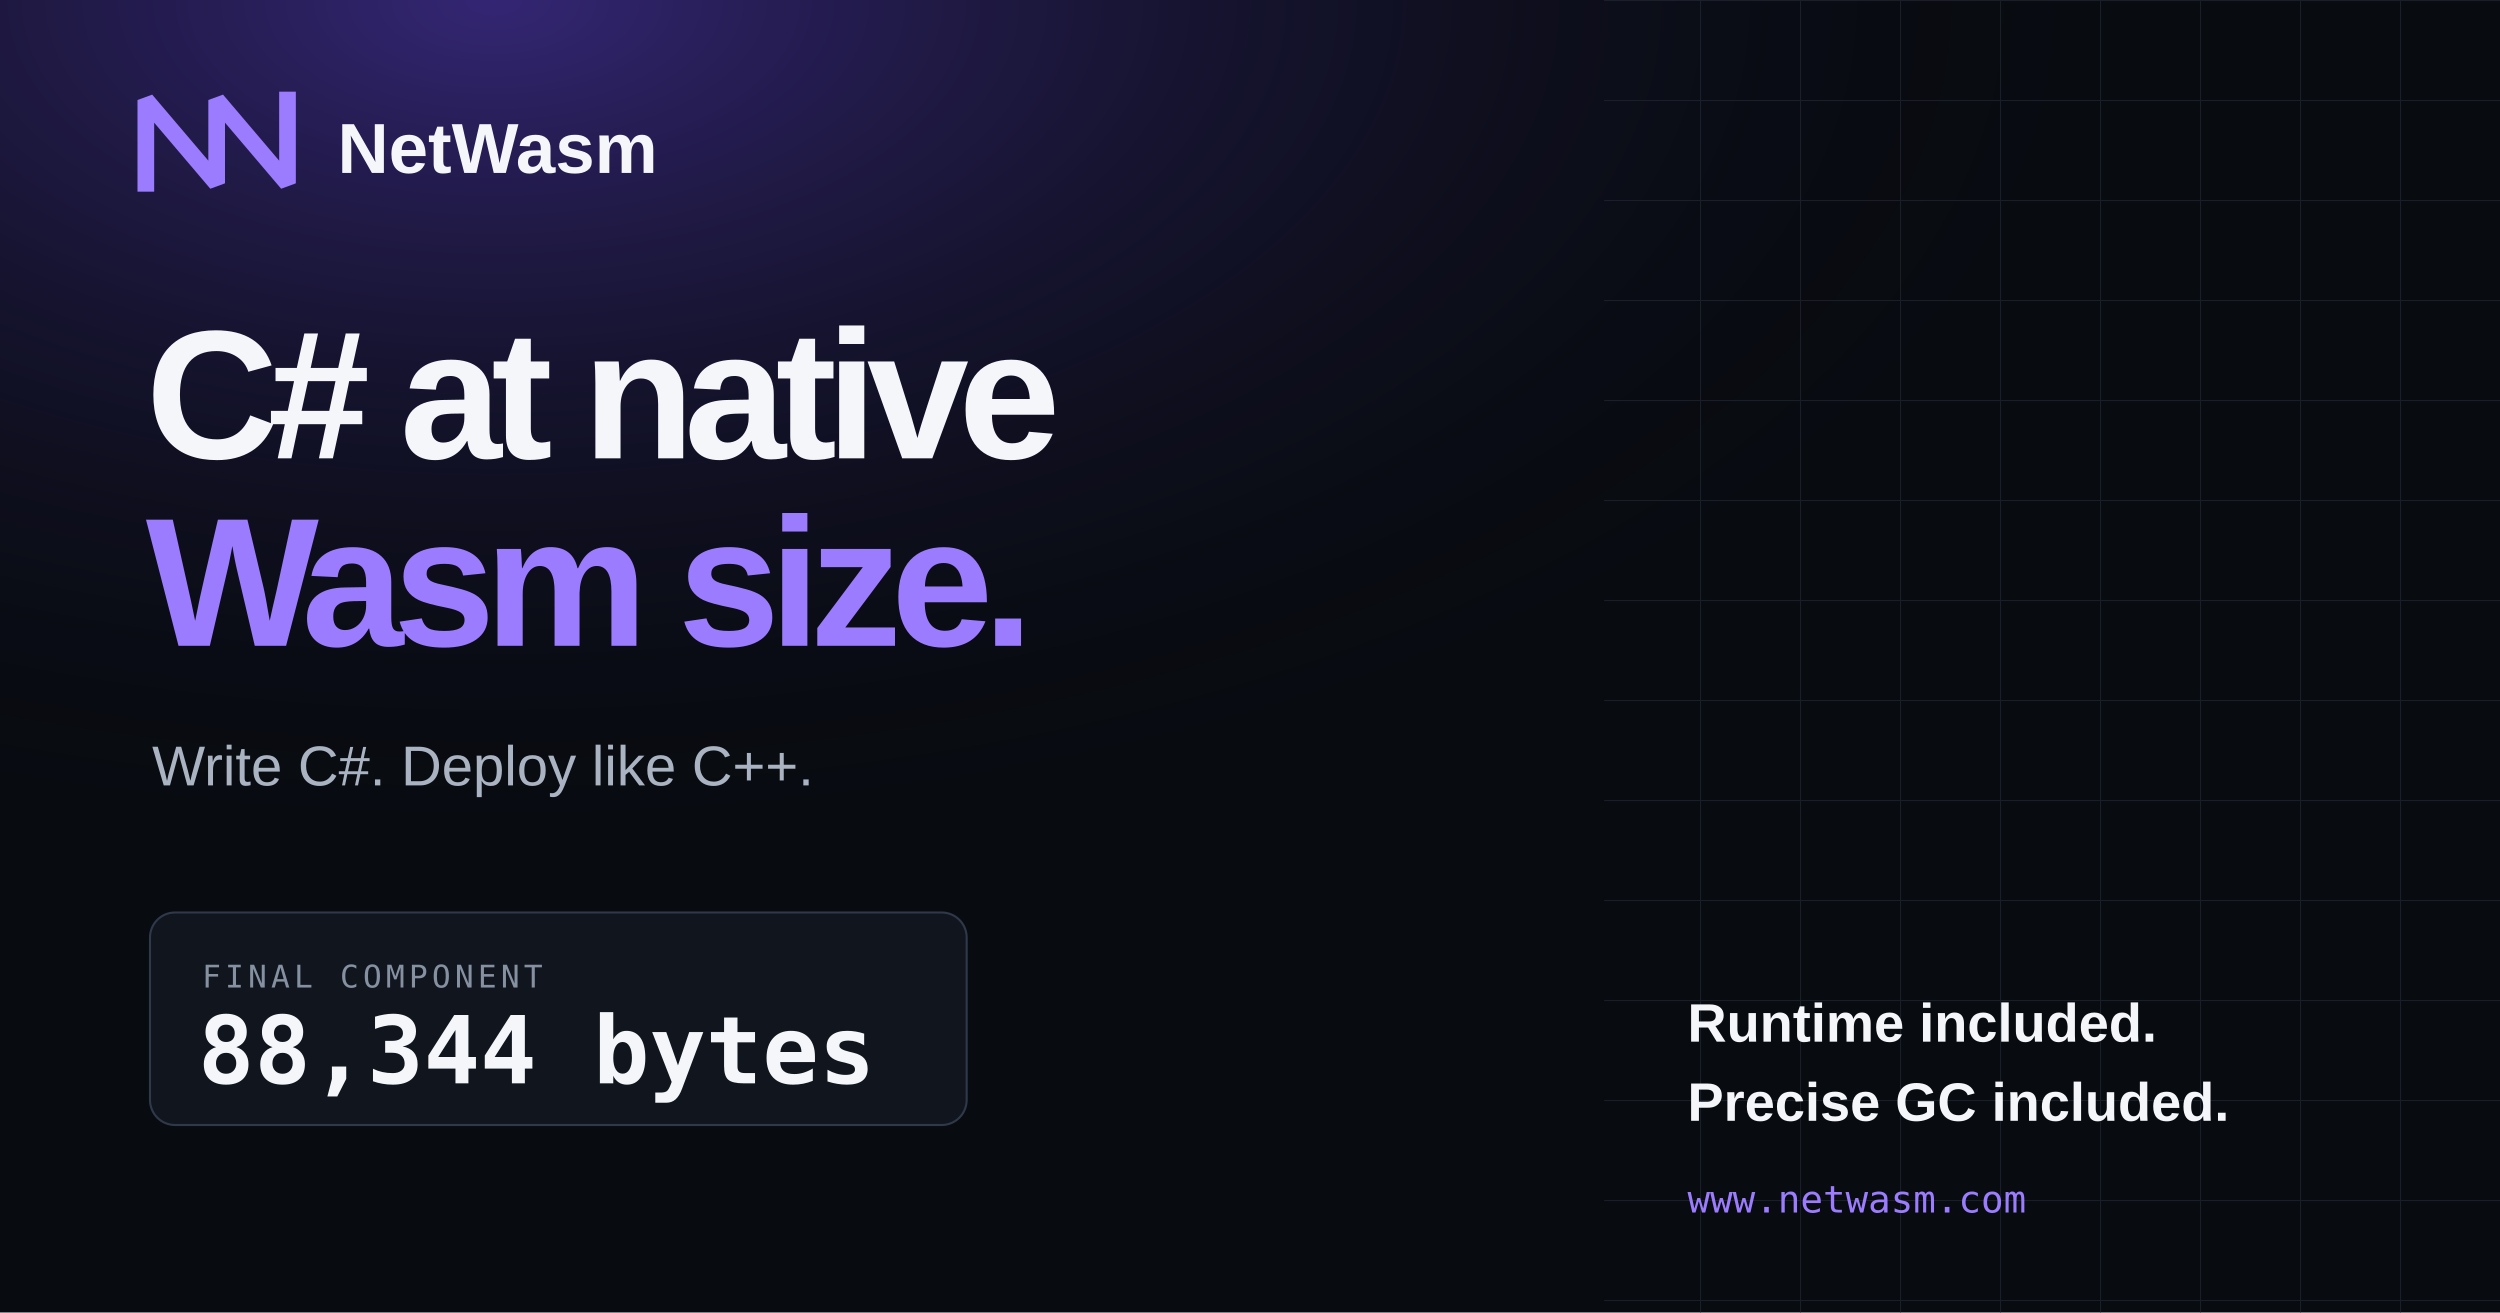
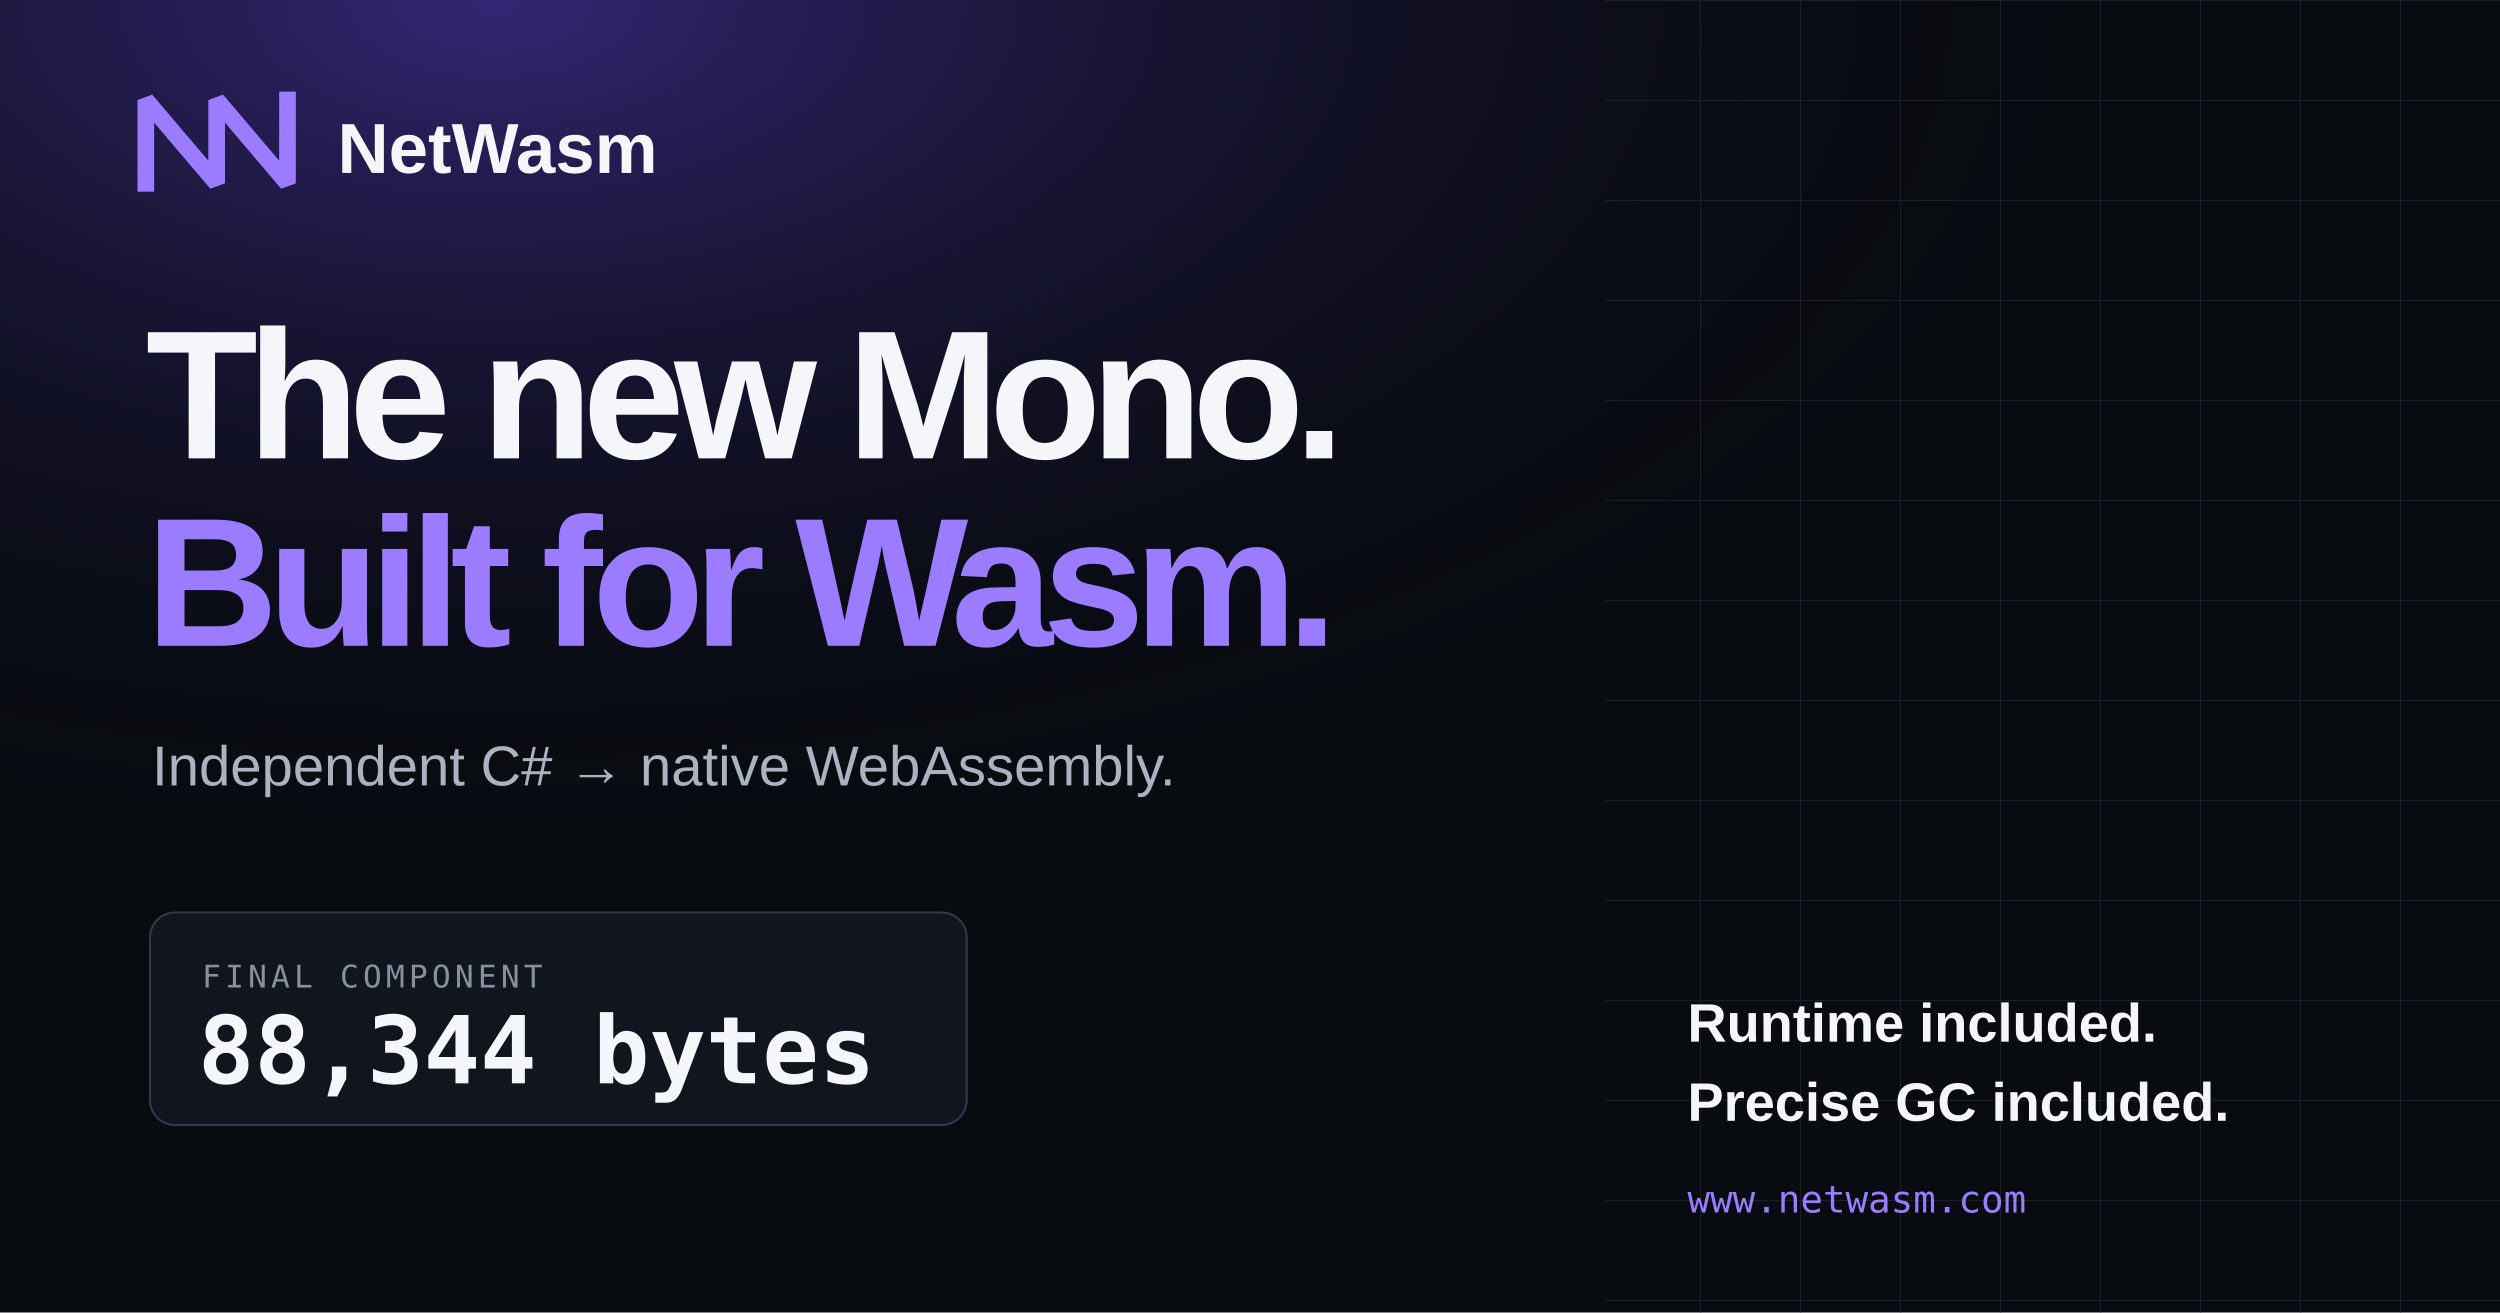
<svg xmlns="http://www.w3.org/2000/svg" width="1200" height="630" viewBox="0 0 1200 630">
  <defs>
    <radialGradient id="glow" cx="20%" cy="0%" r="90%">
      <stop offset="0" stop-color="#714bff" stop-opacity=".42" />
      <stop offset=".72" stop-color="#080b10" stop-opacity="0" />
    </radialGradient>
    <pattern id="grid" width="48" height="48" patternUnits="userSpaceOnUse">
      <path d="M48 0H0V48" fill="none" stroke="#202735" stroke-width="1" />
    </pattern>
  </defs>
  <rect width="1200" height="630" fill="#080b10" />
  <rect width="1200" height="630" fill="url(#glow)" />
  <rect x="770" width="430" height="630" fill="url(#grid)" opacity=".7" />
  <path d="M70 88V48l34 40V48l34 40V48" fill="none" stroke="#9b7cff" stroke-width="8" stroke-linecap="square" stroke-linejoin="bevel" />
  <text x="162" y="83" fill="#f4f6fa" font-family="Arial, sans-serif" font-size="34" font-weight="700">NetWasm</text>
-   <text x="70" y="220" fill="#f4f6fa" font-family="Arial, sans-serif" font-size="88" font-weight="800" letter-spacing="-5">C# at native</text>
-   <text x="70" y="310" fill="#9b7cff" font-family="Arial, sans-serif" font-size="88" font-weight="800" letter-spacing="-5">Wasm size.</text>
-   <text x="73" y="377" fill="#aab3c1" font-family="Arial, sans-serif" font-size="27">Write C#. Deploy like C++.</text>
+   <text x="70" y="220" fill="#f4f6fa" font-family="Arial, sans-serif" font-size="88" font-weight="800" letter-spacing="-5">The new Mono.</text>
+   <text x="70" y="310" fill="#9b7cff" font-family="Arial, sans-serif" font-size="88" font-weight="800" letter-spacing="-5">Built for Wasm.</text>
+   <text x="73" y="377" fill="#aab3c1" font-family="Arial, sans-serif" font-size="27">Independent C# → native WebAssembly.</text>
  <rect x="72" y="438" width="392" height="102" rx="12" fill="#10151e" stroke="#30394a" />
  <text x="97" y="474" fill="#8590a0" font-family="monospace" font-size="15" letter-spacing="2">FINAL COMPONENT</text>
  <text x="95" y="520" fill="#f4f6fa" font-family="monospace" font-size="45" font-weight="700">88,344 bytes</text>
  <text x="810" y="500" fill="#f4f6fa" font-family="Arial, sans-serif" font-size="26" font-weight="700">Runtime included.</text>
  <text x="810" y="538" fill="#f4f6fa" font-family="Arial, sans-serif" font-size="26" font-weight="700">Precise GC included.</text>
  <text x="810" y="582" fill="#9b7cff" font-family="monospace" font-size="18">www.netwasm.com</text>
</svg>
